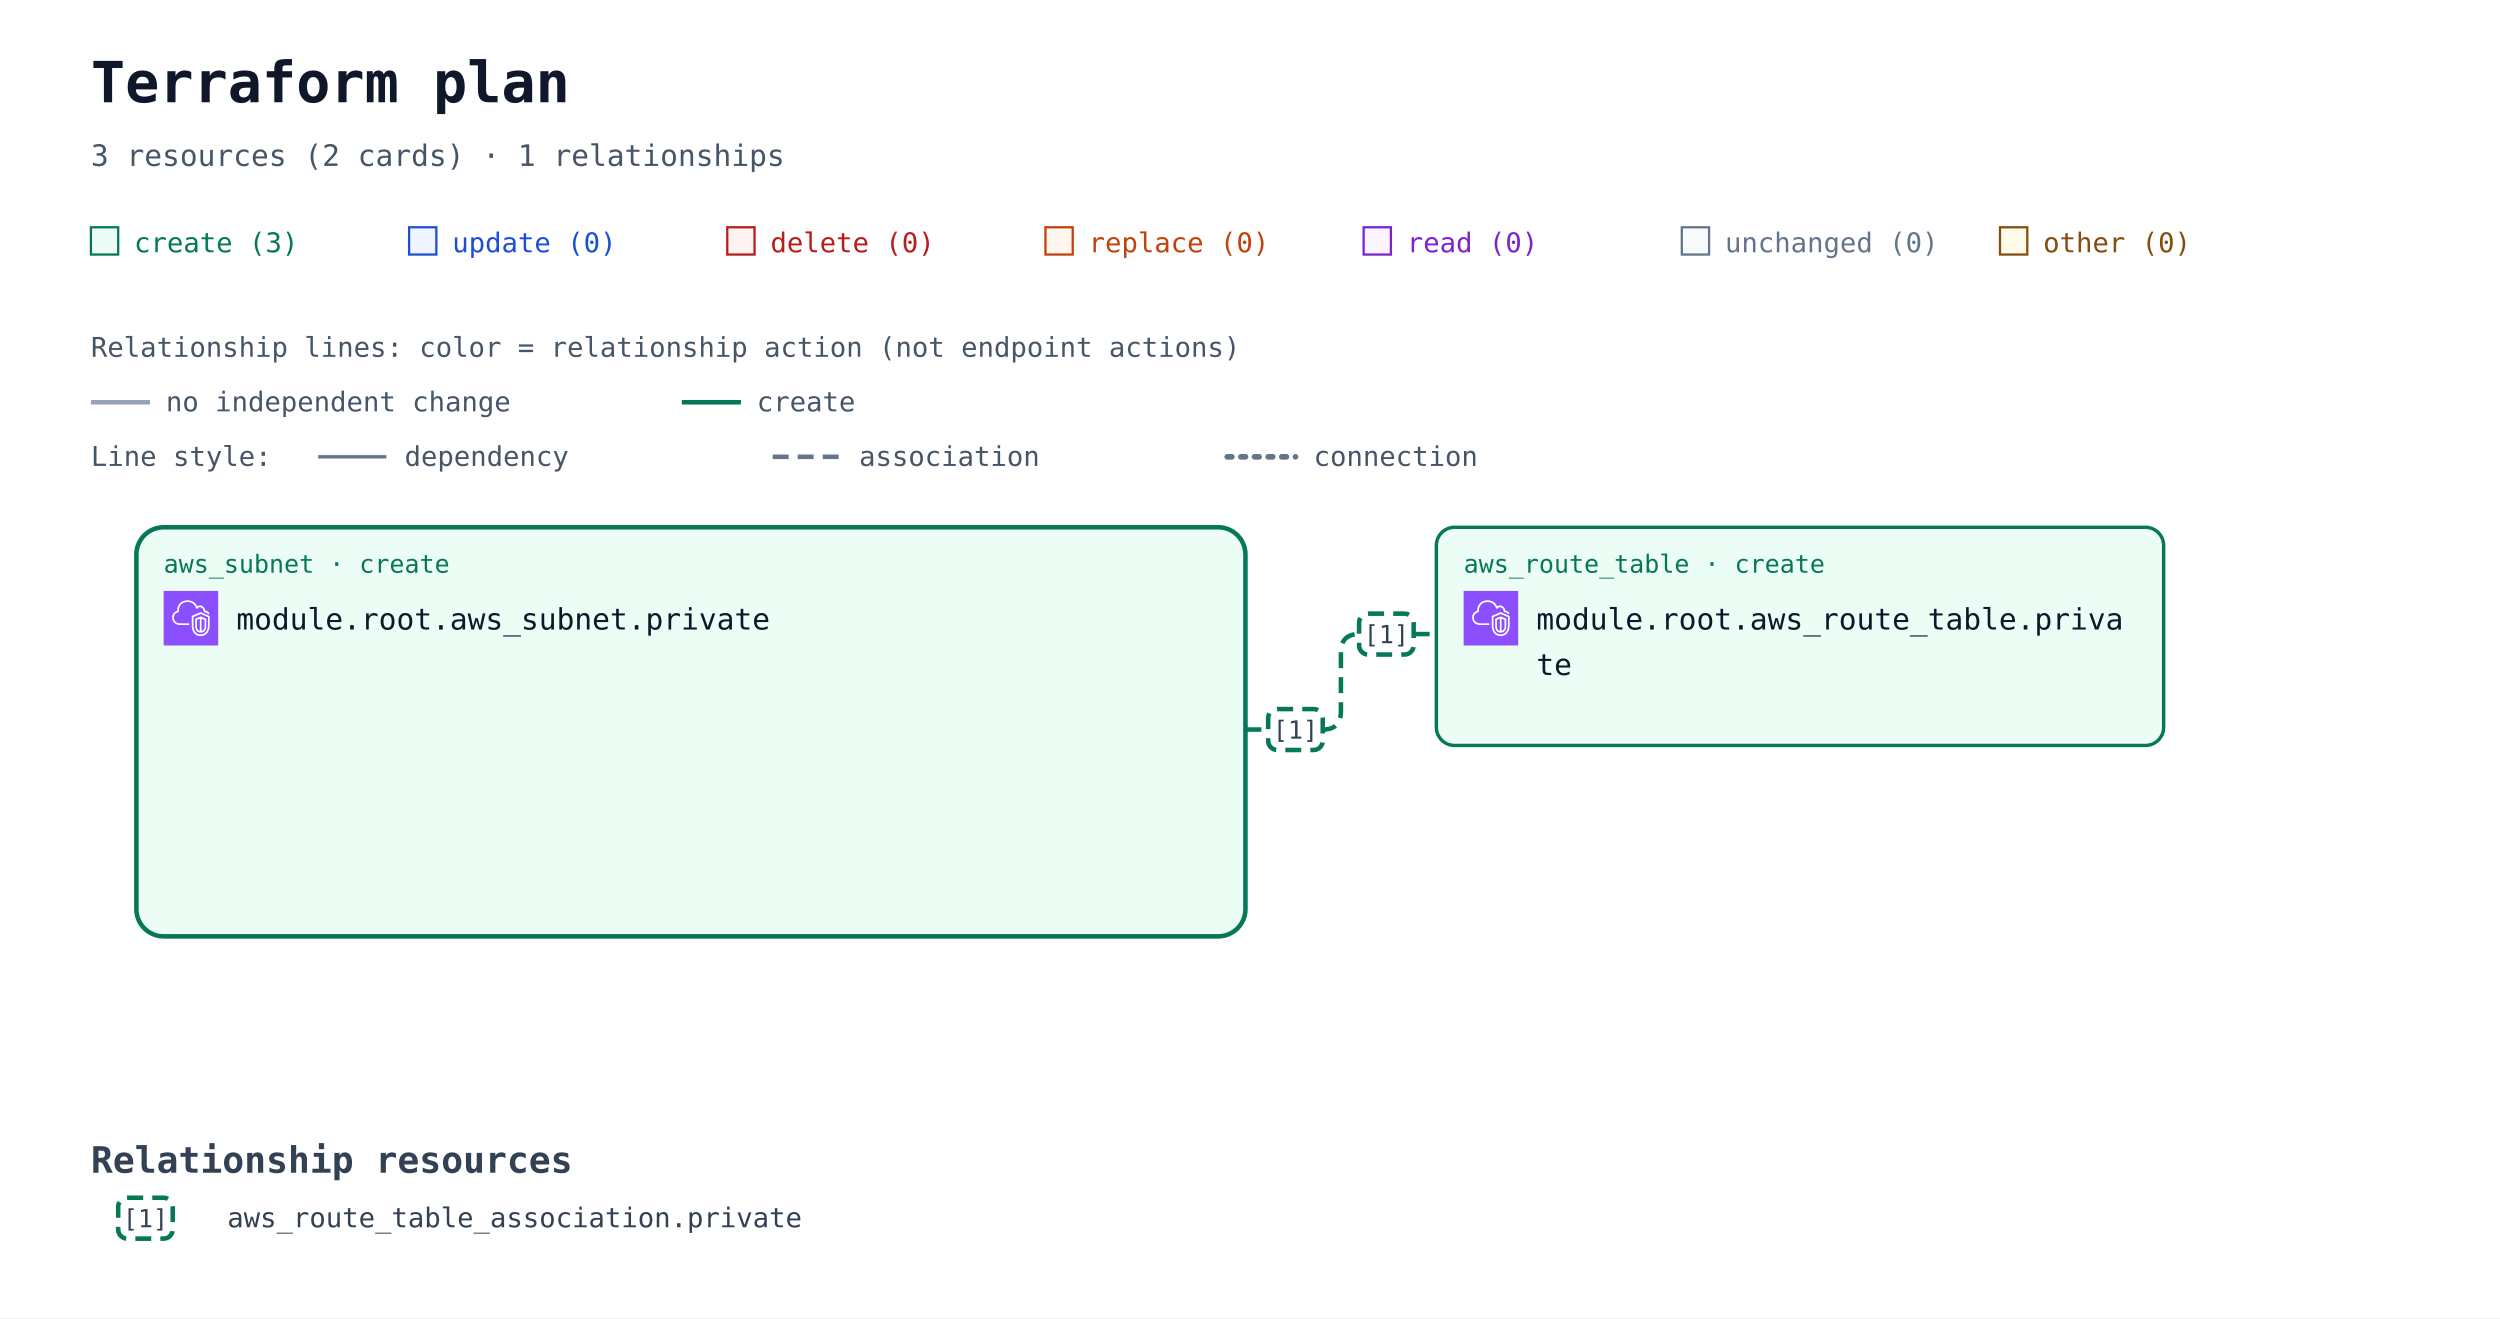
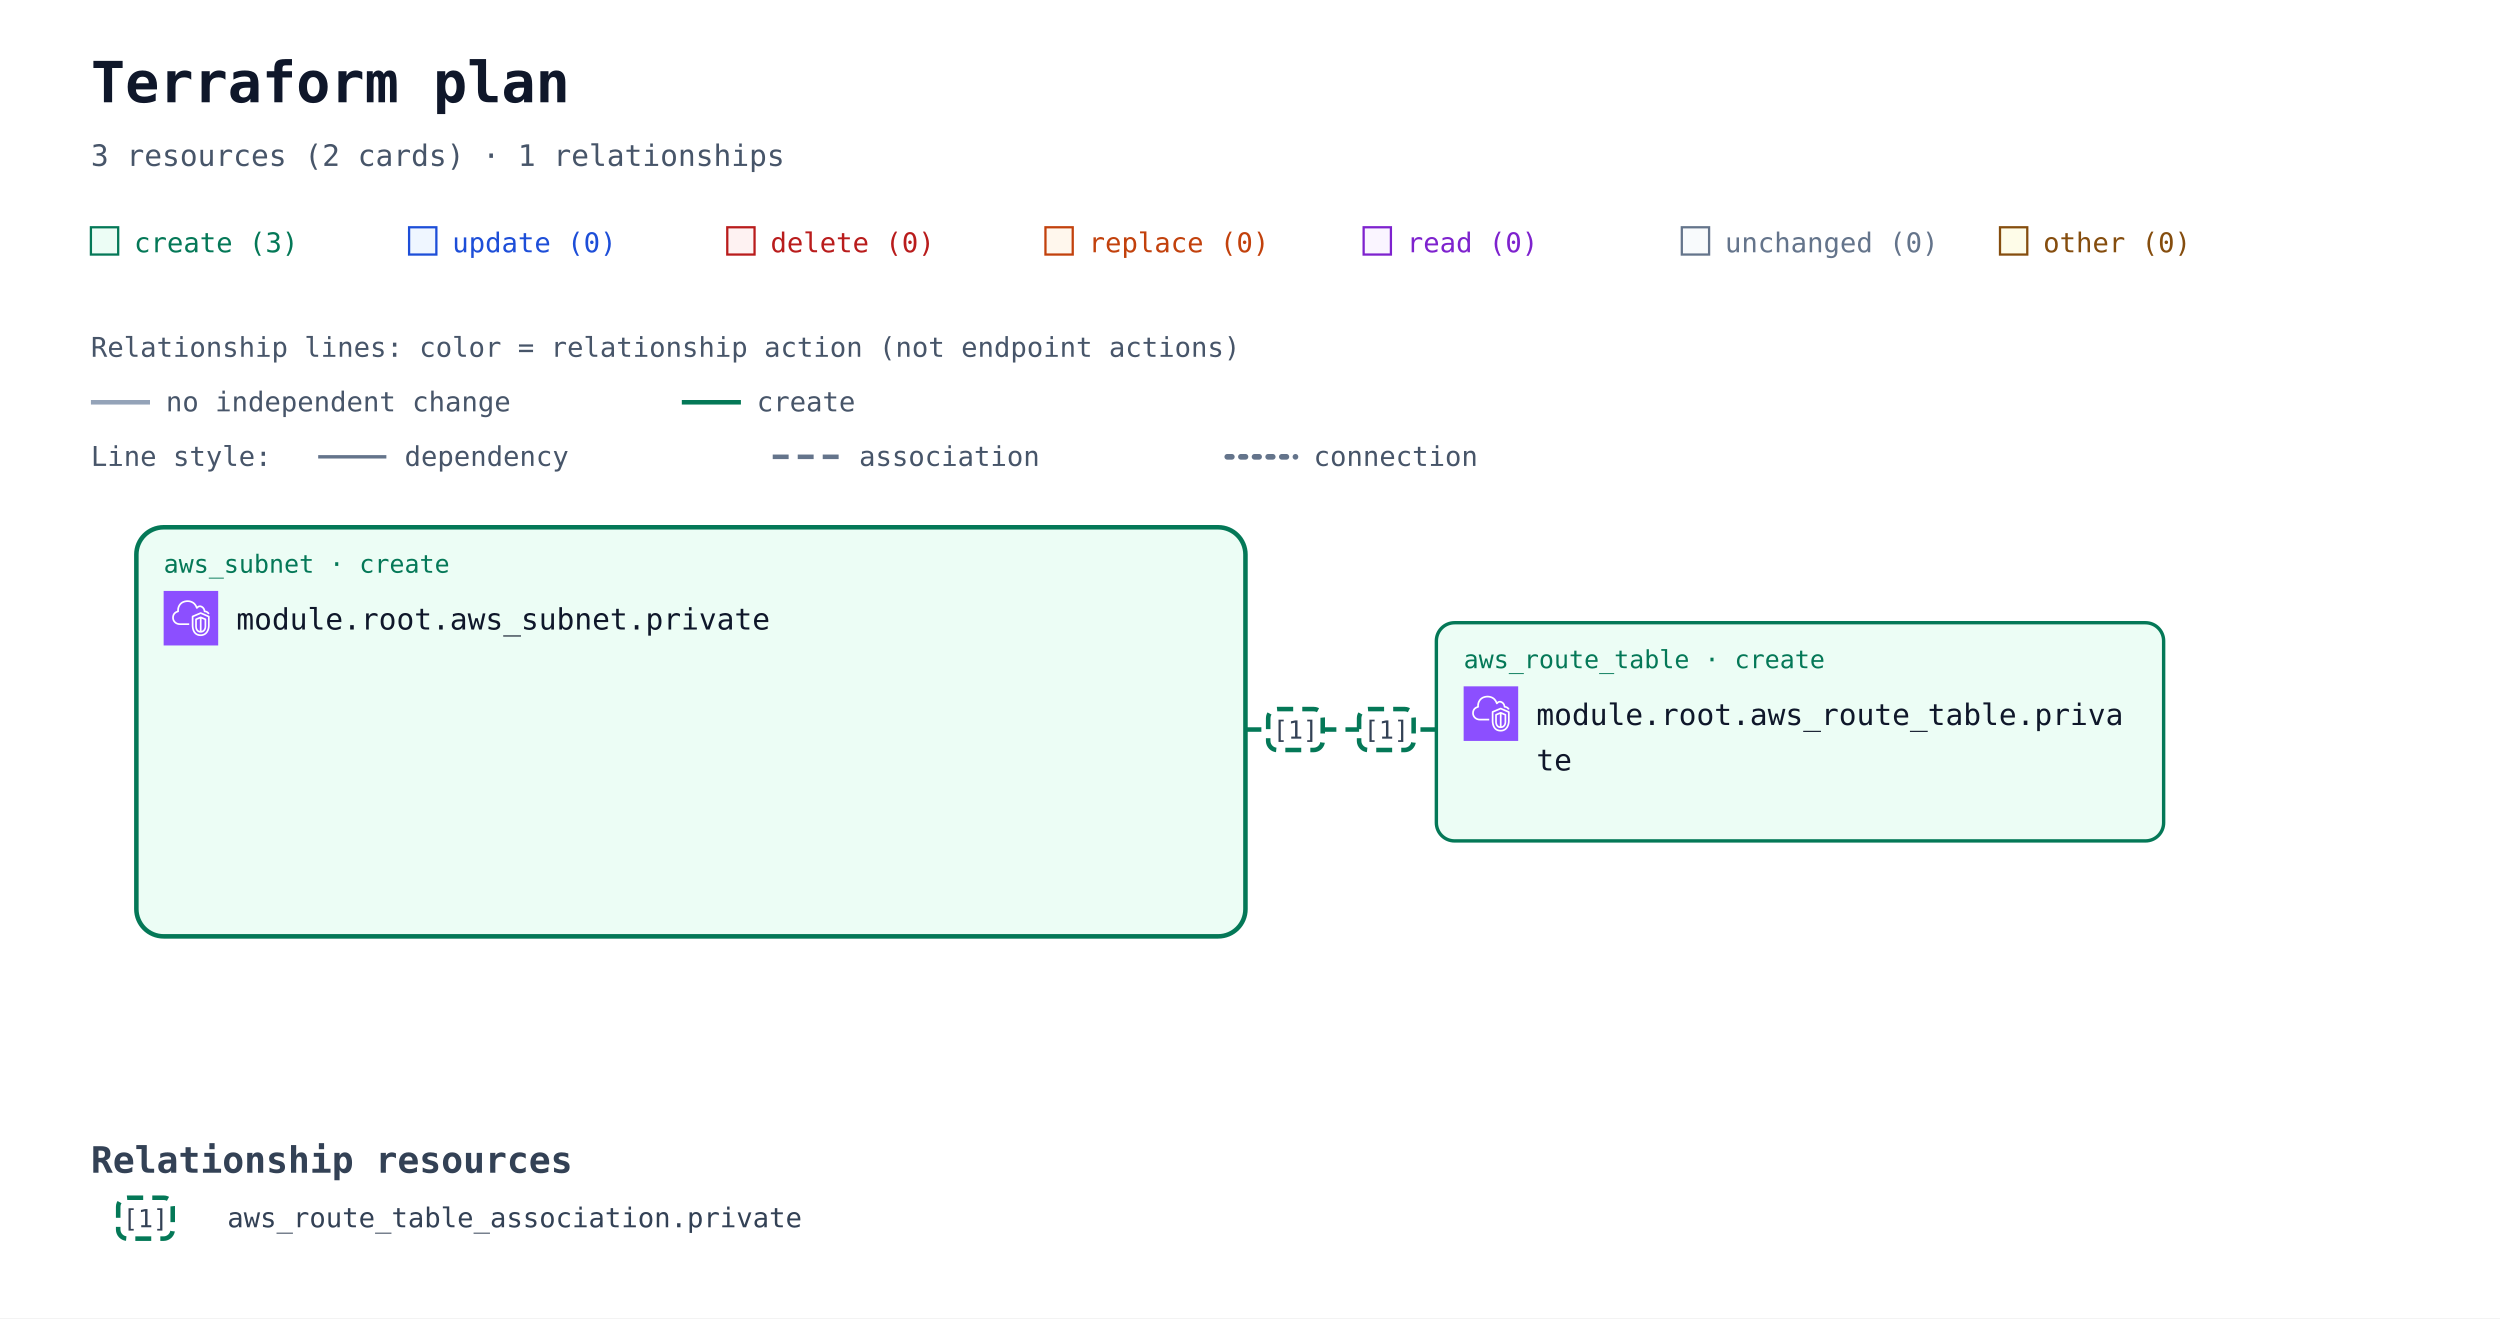
<svg xmlns="http://www.w3.org/2000/svg" width="1100" height="580" viewBox="0 0 1100 580" role="img" aria-labelledby="title description">
  <defs>
    <marker id="arrow" viewBox="0 0 10 10" refX="9" refY="5" markerWidth="7" markerHeight="7" markerUnits="userSpaceOnUse" orient="auto-start-reverse">
      <path d="M 0 0 L 10 5 L 0 10 z" fill="#94a3b8" />
    </marker>
    <marker id="arrow-create" viewBox="0 0 10 10" refX="9" refY="5" markerWidth="7" markerHeight="7" markerUnits="userSpaceOnUse" orient="auto-start-reverse">
      <path d="M 0 0 L 10 5 L 0 10 z" fill="#047857" />
    </marker>
    <symbol id="planorama-icon-aws-vpc" viewBox="0 0 64 64">
      <g>
        <g id="planorama-icon-aws-vpc-local-49636f6e2d4172636869746563747572652f34382f417263685f416d617a6f6e2d5669727475616c2d507269766174652d436c6f75645f3438" stroke="none" stroke-width="1" fill="none" fill-rule="evenodd">
          <g id="planorama-icon-aws-vpc-local-49636f6e2d4172636869746563747572652d42472f34382f4e6574776f726b696e672d436f6e74656e742d44656c6976657279" fill="#8C4FFF">
            <rect id="planorama-icon-aws-vpc-local-52656374616e676c65" x="0" y="0" width="64" height="64" />
          </g>
          <path d="M48,33.977 L44.499,32.508 L44.499,46.878 C47.906,46.147 47.998,42.181 48,41.995 L48,33.977 Z M42.499,46.923 L42.499,32.508 L39,33.977 L39,42.004 C39.008,42.466 39.183,46.339 42.499,46.923 L42.499,46.923 Z M43.112,30.082 C43.358,29.977 43.638,29.978 43.886,30.081 L49.387,32.39 C49.759,32.546 50,32.909 50,33.312 L50,42.004 C49.978,44.431 48.562,49.004 43.37,49.004 C38.393,49.004 37.026,44.432 37,42.015 L37,33.312 C37,32.909 37.241,32.546 37.613,32.39 L43.112,30.082 Z M52,30.792 L43.492,27.092 L35,30.668 L35,41.025 C34.999,41.09 34.963,46.009 37.807,48.894 C39.187,50.294 41.059,51.004 43.37,51.004 C51.808,51.004 51.996,41.425 52,41.018 L52,30.792 Z M54,30.136 L54,41.025 C53.973,45.173 51.716,53.004 43.37,53.004 C40.498,53.004 38.145,52.09 36.373,50.288 C32.941,46.797 32.996,41.243 33,41.008 L33,30.004 C33,29.602 33.241,29.238 33.612,29.082 L43.111,25.082 C43.363,24.976 43.647,24.978 43.897,25.087 L53.398,29.219 C53.764,29.378 54,29.738 54,30.136 L54,30.136 Z M19,38.004 L30,38.004 L30,40.004 L19,40.004 C14.216,40.004 10.271,36.483 10.02,31.988 C10.002,31.813 10,31.599 10,31.385 C10,26.086 13.654,24.038 15.919,23.278 C15.902,23.063 15.891,22.843 15.891,22.626 C15.891,18.039 18.658,13.701 22.621,12.079 C27.58,10.049 33.235,10.937 36.695,14.285 C37.718,15.282 38.604,16.596 39.343,18.206 C40.299,17.422 41.392,17.004 42.523,17.004 C45.234,17.004 48.281,19.296 48.9,23.062 C51.069,23.344 52.936,24.639 53.896,26.582 L52.104,27.469 C51.34,25.925 49.806,25.004 48,25.004 C47.471,25.004 47.033,24.591 47.002,24.063 C46.807,20.762 44.275,19.004 42.523,19.004 C41.55,19.004 40.582,19.574 39.797,20.608 C39.575,20.899 39.215,21.048 38.852,20.993 C38.49,20.938 38.187,20.691 38.062,20.348 C37.327,18.346 36.398,16.789 35.302,15.72 C32.406,12.917 27.615,12.196 23.379,13.93 C19.775,15.405 17.891,19.421 17.891,22.626 C17.891,23.026 17.947,23.503 17.993,23.886 C18.053,24.386 17.73,24.853 17.24,24.975 C15.283,25.459 12,26.937 12,31.385 C12,31.535 11.998,31.685 12.013,31.836 C12.209,35.312 15.276,38.004 19,38.004 L19,38.004 Z" id="planorama-icon-aws-vpc-local-416d617a6f6e2d5669727475616c2d507269766174652d436c6f75645f49636f6e5f34385f5371756964" fill="#FFFFFF" />
        </g>
      </g>
    </symbol>
  </defs>
  <rect width="100%" height="100%" fill="#ffffff" />
  <g font-family="ui-monospace, SFMono-Regular, Consolas, monospace">
    <text x="40" y="45" font-size="25" font-weight="700" fill="#0f172a">Terraform plan</text>
    <text x="40" y="73" font-size="13" fill="#475569">3 resources (2 cards) · 1 relationships</text>
    <rect x="40" y="100" width="12" height="12" fill="#ecfdf5" stroke="#047857" />
    <text x="59" y="111" font-size="12" fill="#047857">create (3)</text>
    <rect x="180" y="100" width="12" height="12" fill="#eff6ff" stroke="#1d4ed8" />
    <text x="199" y="111" font-size="12" fill="#1d4ed8">update (0)</text>
    <rect x="320" y="100" width="12" height="12" fill="#fef2f2" stroke="#b91c1c" />
    <text x="339" y="111" font-size="12" fill="#b91c1c">delete (0)</text>
    <rect x="460" y="100" width="12" height="12" fill="#fff7ed" stroke="#c2410c" />
    <text x="479" y="111" font-size="12" fill="#c2410c">replace (0)</text>
    <rect x="600" y="100" width="12" height="12" fill="#faf5ff" stroke="#7e22ce" />
    <text x="619" y="111" font-size="12" fill="#7e22ce">read (0)</text>
    <rect x="740" y="100" width="12" height="12" fill="#f8fafc" stroke="#64748b" />
    <text x="759" y="111" font-size="12" fill="#64748b">unchanged (0)</text>
    <rect x="880" y="100" width="12" height="12" fill="#fefce8" stroke="#854d0e" />
    <text x="899" y="111" font-size="12" fill="#854d0e">other (0)</text>
    <g id="relationship-legend" font-size="12" fill="#475569">
      <text x="40" y="157">Relationship lines: color = relationship action (not endpoint actions)</text>
      <path d="M 40 177 H 66" stroke="#94a3b8" stroke-width="2" />
      <text x="73" y="181">no independent change</text>
      <path d="M 300 177 H 326" stroke="#047857" stroke-width="2" />
      <text x="333" y="181">create</text>
      <text x="40" y="205">Line style:</text>
      <path d="M 140 201 H 170" stroke="#64748b" stroke-width="1.5" />
      <text x="178" y="205">dependency</text>
      <path d="M 340 201 H 370" stroke="#64748b" stroke-width="2" stroke-dasharray="7 4" />
      <text x="378" y="205">association</text>
      <path d="M 540 201 H 570" stroke="#64748b" stroke-width="2.5" stroke-dasharray="2 4" stroke-linecap="round" />
      <text x="578" y="205">connection</text>
    </g>
    <g transform="translate(0 72)">
      <g data-container="resource-6177735f7375626e65742e70726976617465-current">
        <rect x="60" y="160" width="488" height="180" rx="12" fill="#ecfdf5" stroke="#047857" stroke-width="2" data-mode="managed" />
      </g>
-       <path d="M 548 249 L 582 249 Q 590 249 590 241 L 590 215 Q 590 207 598 207 L 632 207 " data-edge-kind="association" data-directionality="undirected" data-source="resource-6177735f7375626e65742e70726976617465-current" data-target="resource-6177735f726f7574655f7461626c652e70726976617465-current" fill="none" stroke="#047857" stroke-width="2" stroke-dasharray="7 4" stroke-linejoin="round" />
+       <path d="M 548 249 L 632 249 " data-edge-kind="association" data-directionality="undirected" data-source="resource-6177735f7375626e65742e70726976617465-current" data-target="resource-6177735f726f7574655f7461626c652e70726976617465-current" fill="none" stroke="#047857" stroke-width="2" stroke-dasharray="7 4" stroke-linejoin="round" />
      <g id="resource-6177735f726f7574655f7461626c652e70726976617465-current" data-architecture-id="terraform:6177735f726f7574655f7461626c652e70726976617465-current" data-qualified-address="module.root.aws_route_table.private" data-terraform-address="aws_route_table.private">
-         <rect x="632" y="160" width="320" height="96" rx="8" fill="#ecfdf5" stroke="#047857" stroke-width="1.5" data-mode="managed" />
-         <text x="644" y="180" font-size="11" fill="#047857">aws_route_table · create</text>
-         <use href="#planorama-icon-aws-vpc" x="644" y="188" width="24" height="24" aria-hidden="true" />
-         <text x="676" y="205" font-size="13" fill="#0f172a">module.root.aws_route_table.priva</text>
-         <text x="676" y="225" font-size="13" fill="#0f172a">te</text>
-         <text x="644" y="244" font-size="10" fill="#64748b" />
+         <rect x="632" y="202" width="320" height="96" rx="8" fill="#ecfdf5" stroke="#047857" stroke-width="1.5" data-mode="managed" />
+         <text x="644" y="222" font-size="11" fill="#047857">aws_route_table · create</text>
+         <use href="#planorama-icon-aws-vpc" x="644" y="230" width="24" height="24" aria-hidden="true" />
+         <text x="676" y="247" font-size="13" fill="#0f172a">module.root.aws_route_table.priva</text>
+         <text x="676" y="267" font-size="13" fill="#0f172a">te</text>
+         <text x="644" y="286" font-size="10" fill="#64748b" />
      </g>
      <g id="resource-6177735f7375626e65742e70726976617465-current" data-architecture-id="terraform:6177735f7375626e65742e70726976617465-current" data-qualified-address="module.root.aws_subnet.private" data-terraform-address="aws_subnet.private">
        <text x="72" y="180" font-size="11" fill="#047857">aws_subnet · create</text>
        <use href="#planorama-icon-aws-vpc" x="72" y="188" width="24" height="24" aria-hidden="true" />
        <text x="104" y="205" font-size="13" fill="#0f172a">module.root.aws_subnet.private</text>
        <text x="72" y="244" font-size="10" fill="#64748b" />
      </g>
      <g data-relationship-marker="1">
-         <rect x="598" y="198" width="24" height="18" rx="4" fill="#ffffff" stroke="#047857" stroke-width="2" stroke-dasharray="7 4" />
-         <text x="610" y="211" text-anchor="middle" font-size="11" fill="#334155">[1]</text>
+         <rect x="598" y="240" width="24" height="18" rx="4" fill="#ffffff" stroke="#047857" stroke-width="2" stroke-dasharray="7 4" />
+         <text x="610" y="253" text-anchor="middle" font-size="11" fill="#334155">[1]</text>
      </g>
      <g data-relationship-marker="1">
        <rect x="558" y="240" width="24" height="18" rx="4" fill="#ffffff" stroke="#047857" stroke-width="2" stroke-dasharray="7 4" />
        <text x="570" y="253" text-anchor="middle" font-size="11" fill="#334155">[1]</text>
      </g>
      <g data-relationship-index="true">
        <text x="40" y="444" font-size="16" font-weight="700" fill="#334155">Relationship resources</text>
        <g data-relationship-entry="1">
          <rect x="52" y="455" width="24" height="18" rx="4" fill="#ffffff" stroke="#047857" stroke-width="2" stroke-dasharray="7 4" />
          <text x="64" y="468" text-anchor="middle" font-size="11" fill="#334155">[1]</text>
          <text data-source-address="aws_route_table_association.private" font-size="12" fill="#334155">
            <tspan x="100" y="468" xml:space="preserve">aws_route_table_association.private</tspan>
          </text>
        </g>
      </g>
    </g>
  </g>
</svg>
